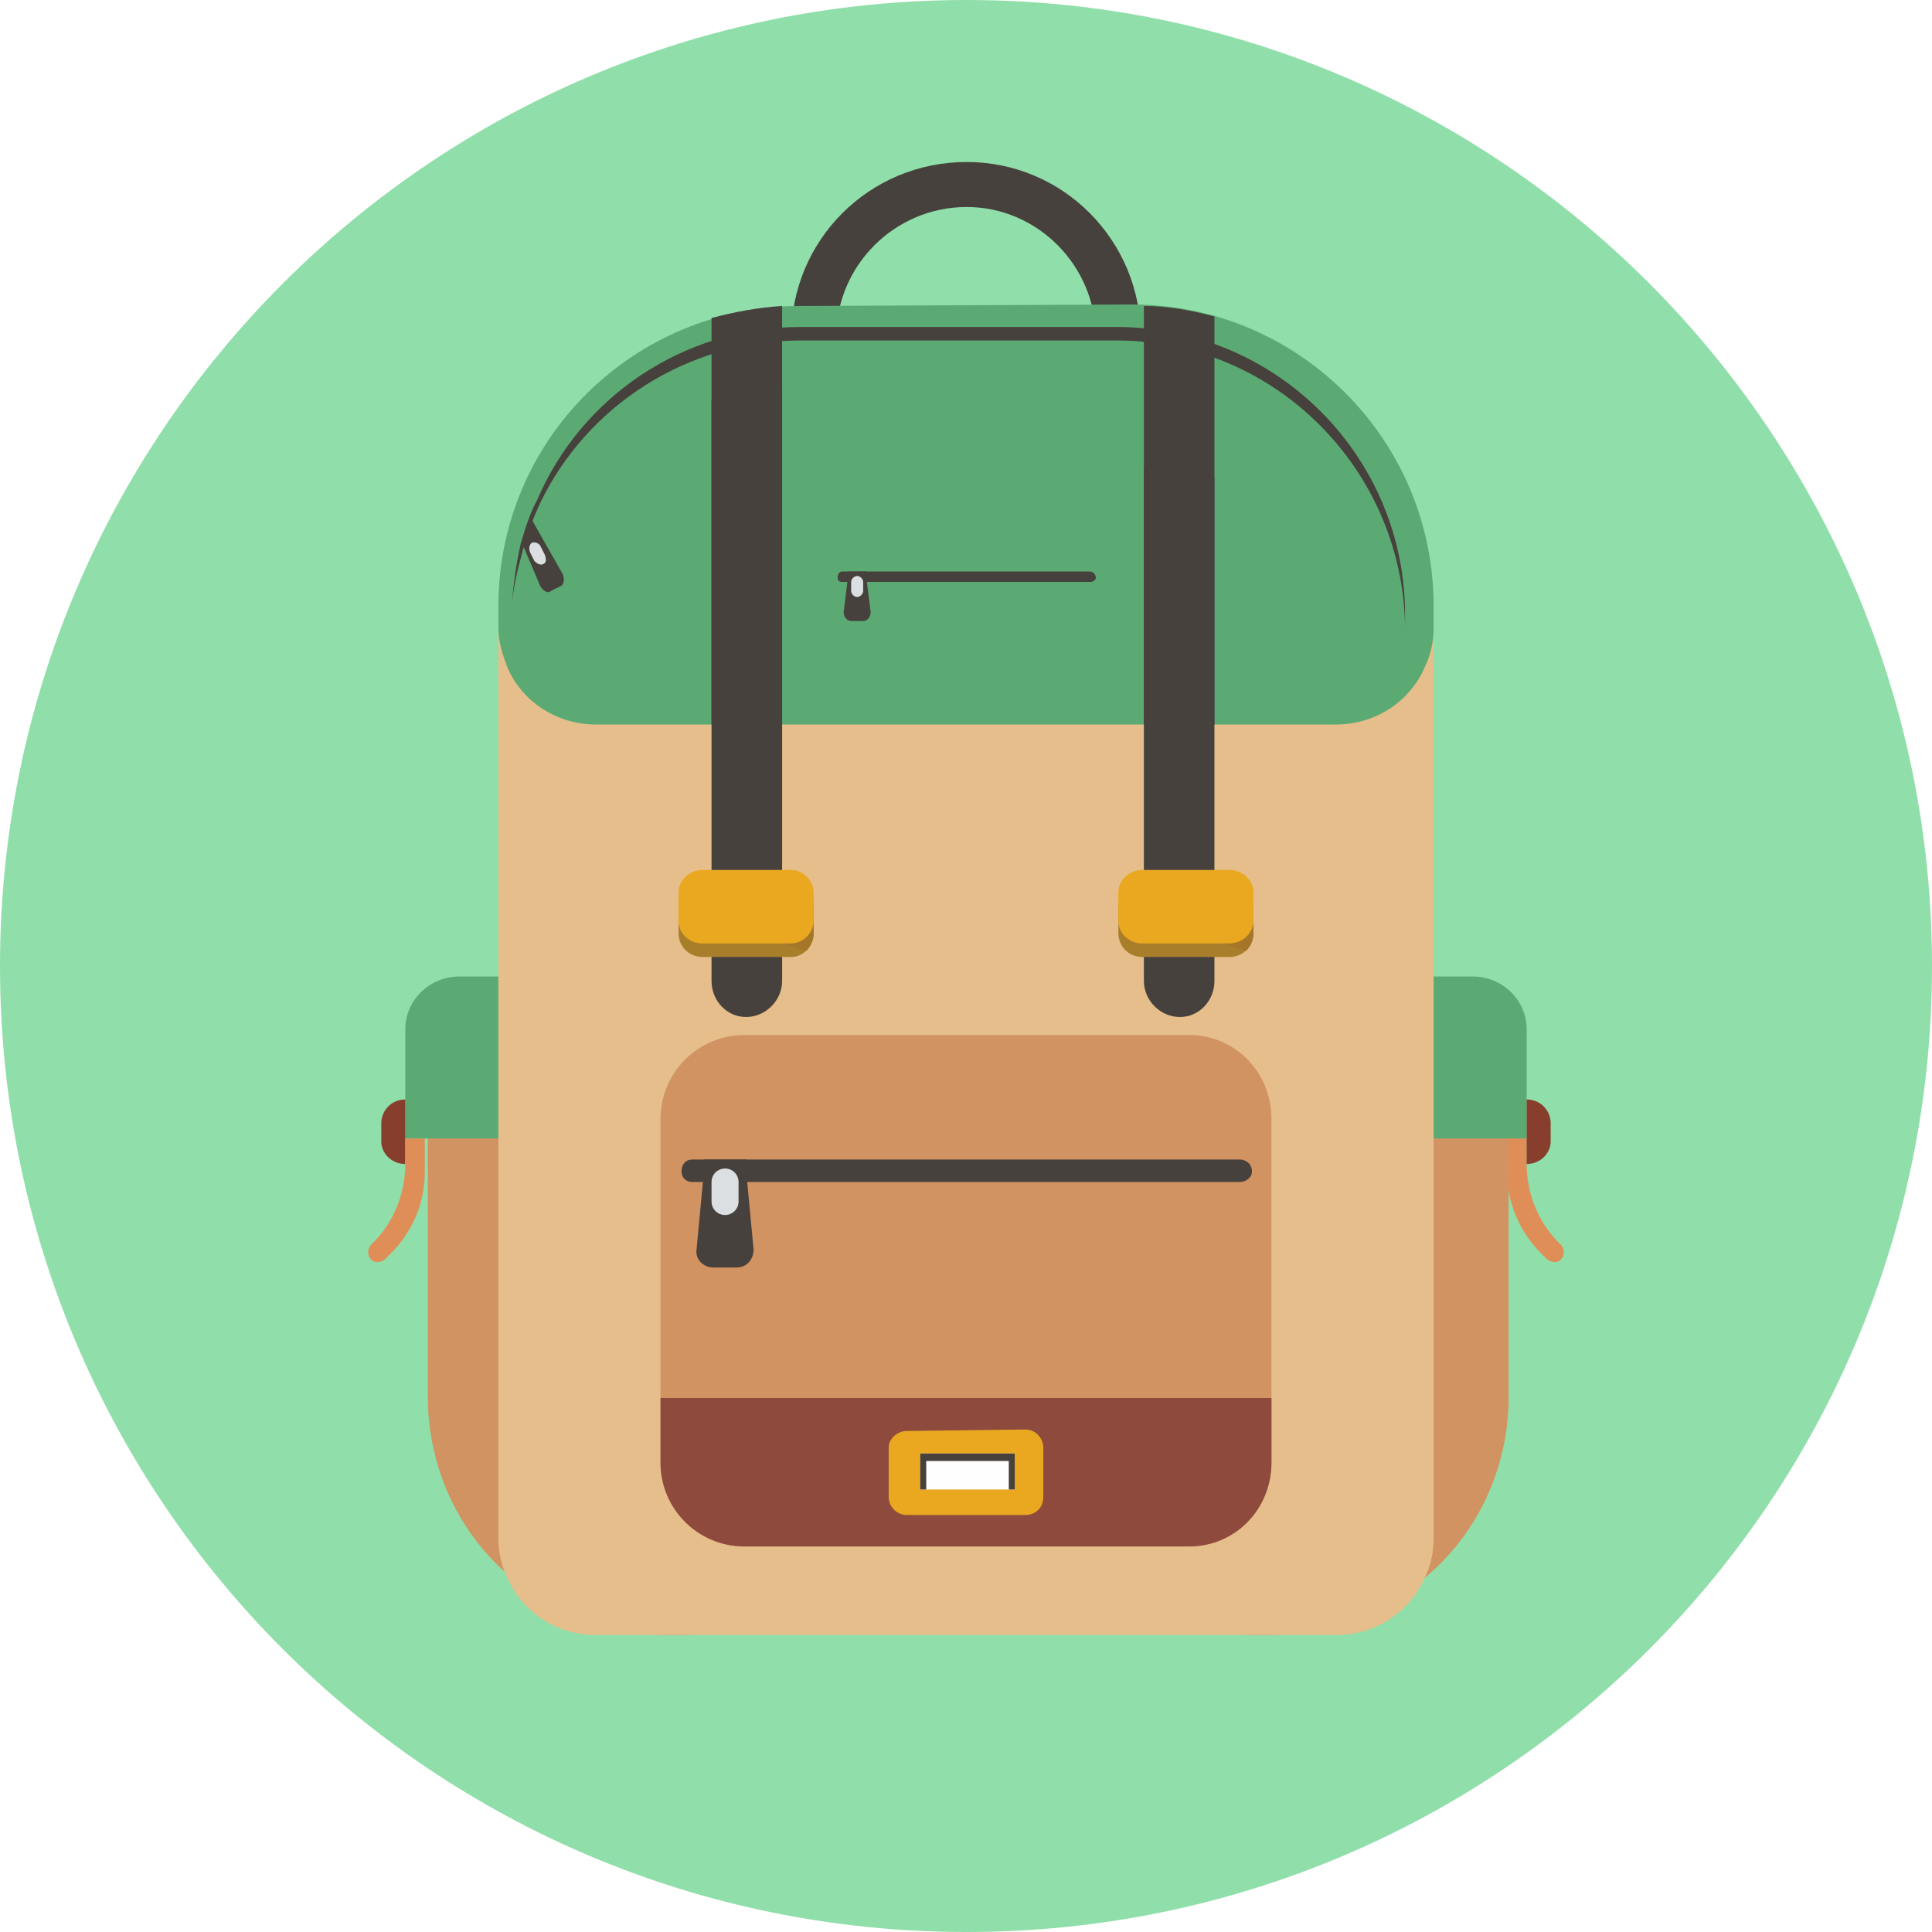
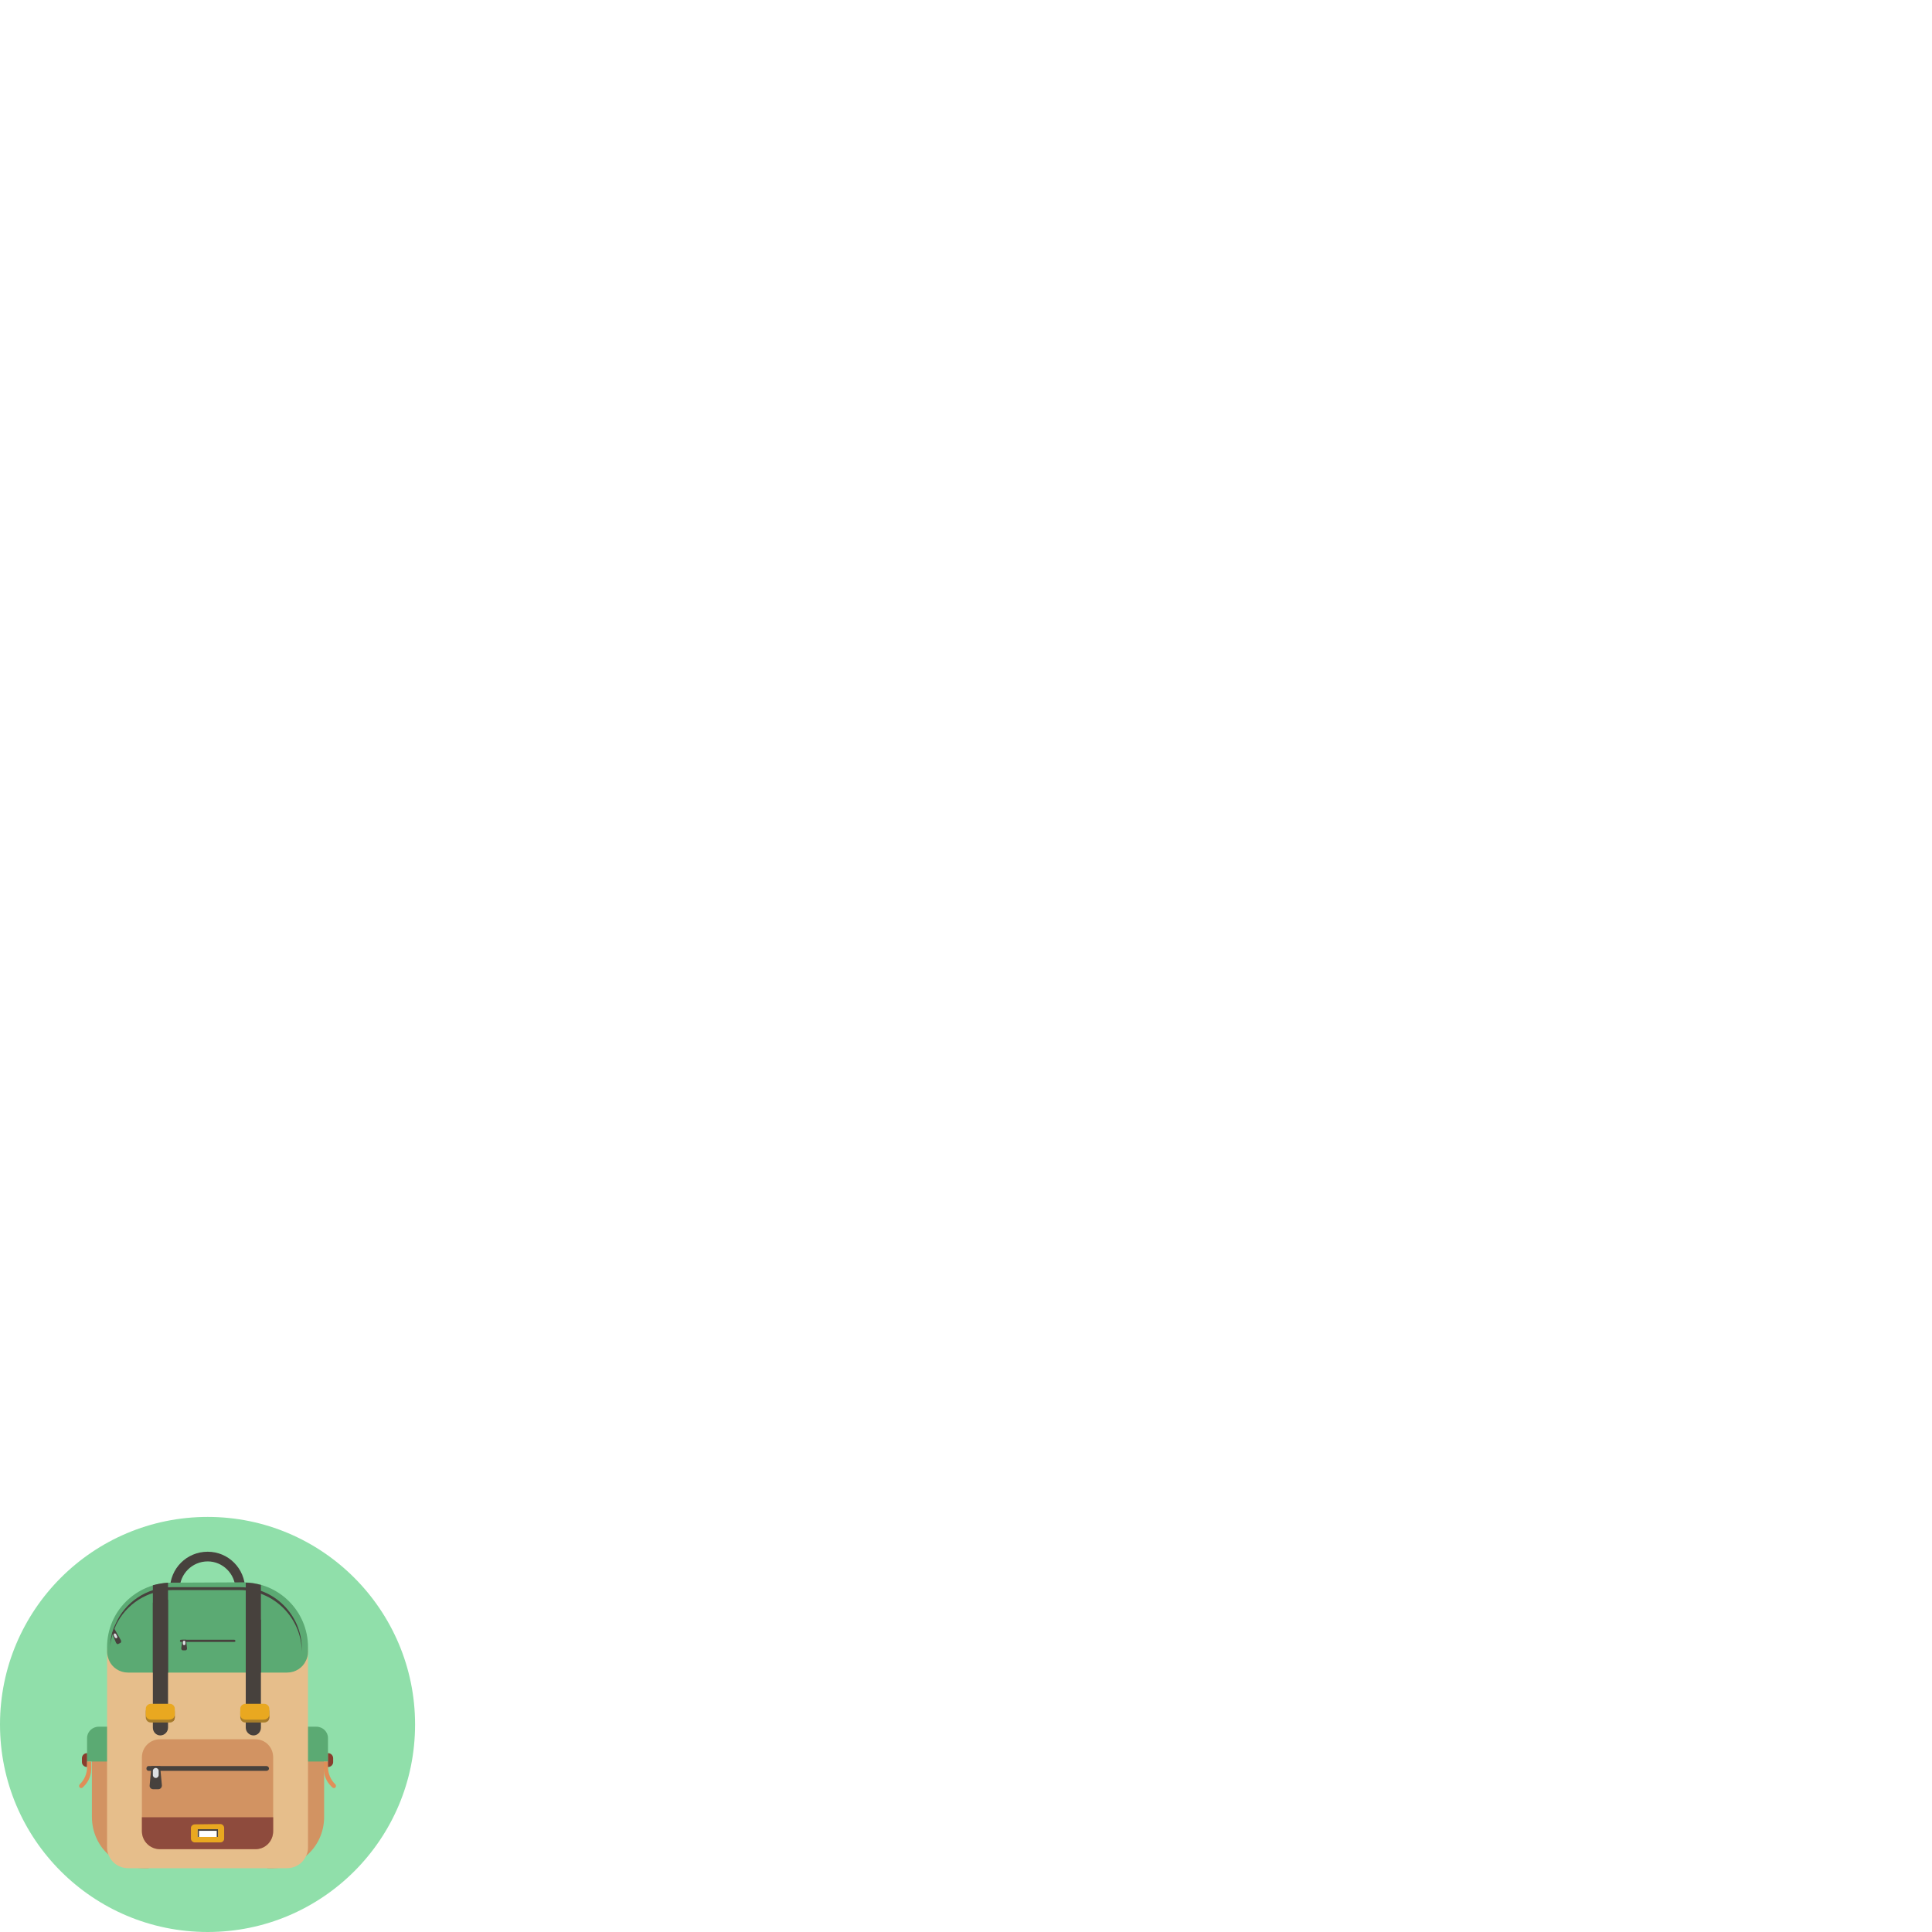
<svg xmlns="http://www.w3.org/2000/svg" height="512px" id="Layer_1" style="enable-background:new 0 0 512 512;" version="1.1" viewBox="0 0 512 512" width="512px" xml:space="preserve">
-   <g>
-     <path d="M512,255.997C512,114.886,397.421,0,256.196,0   C114.569,0,0,114.886,0,255.997C0,397.525,114.569,512,256.196,512C397.421,512,512,397.525,512,255.997L512,255.997z" style="fill-rule:evenodd;clip-rule:evenodd;fill:#90DFAA;" />
-     <path d="M256.196,123.621c-19.094,0-34.607-15.502-34.607-34.18   c0-19.076,15.514-34.582,34.607-34.582c18.702,0,34.211,15.506,34.211,34.582C290.407,108.119,274.898,123.621,256.196,123.621   L256.196,123.621z M256.196,42.932c-25.857,0-46.544,20.667-46.544,46.509c0,25.445,20.687,46.111,46.544,46.111   c25.461,0,46.151-20.667,46.151-46.111C302.348,63.599,281.657,42.932,256.196,42.932L256.196,42.932z" style="fill-rule:evenodd;clip-rule:evenodd;fill:#47413D;" />
-     <path d="M183.398,290.183v143.112h-6.764   c-15.514,0-29.838-5.564-40.979-15.112c-13.927-11.529-22.279-29.014-22.279-48.096v-71.152c0-4.767,3.583-8.752,8.752-8.752   H183.398z" style="fill-rule:evenodd;clip-rule:evenodd;fill:#D29362;" />
-     <path d="M399.814,298.935v71.152c0,19.082-8.355,36.566-22.277,48.096   l0,0c-11.144,9.548-25.465,15.112-40.979,15.112h-6.769V290.183h61.274C395.834,290.183,399.814,294.168,399.814,298.935   L399.814,298.935z" style="fill-rule:evenodd;clip-rule:evenodd;fill:#D29362;" />
-     <path d="M404.583,301.712H107.408v-29.023   c0-7.544,6.367-13.91,14.321-13.91h268.533c7.956,0,14.32,6.366,14.32,13.91V301.712z" style="fill-rule:evenodd;clip-rule:evenodd;fill:#5BAA73;" />
-     <rect height="5.16" style="fill-rule:evenodd;clip-rule:evenodd;fill:#75B198;" width="5.168" x="399.415" y="301.712" />
-     <path d="M413.737,329.938L413.737,329.938   c-5.967-5.563-9.154-13.518-9.154-21.464v-6.763h-5.168v8.751c0,8.341,3.179,15.901,9.149,21.858l1.191,1.19   c0.799,0.79,1.991,1.192,3.184,0.79C414.534,333.512,414.93,331.524,413.737,329.938L413.737,329.938z" style="fill-rule:evenodd;clip-rule:evenodd;fill:#E08E58;" />
-     <path d="M404.583,308.475L404.583,308.475v-17.101   c3.586,0,6.365,2.794,6.365,6.368v4.767C410.948,305.681,408.169,308.475,404.583,308.475L404.583,308.475z" style="fill-rule:evenodd;clip-rule:evenodd;fill:#883E2D;" />
-     <path d="M107.408,308.475L107.408,308.475v-17.101   c-3.577,0-6.365,2.794-6.365,6.368v4.767C101.043,305.681,103.831,308.475,107.408,308.475L107.408,308.475z" style="fill-rule:evenodd;clip-rule:evenodd;fill:#883E2D;" />
-     <path d="M98.26,329.938L98.26,329.938   c5.97-5.563,9.148-13.518,9.148-21.464v-6.763h5.175v8.751c0,8.341-3.181,15.901-9.148,21.858l-1.192,1.19   c-0.803,0.79-1.994,1.192-3.187,0.79C97.466,333.512,97.067,331.524,98.26,329.938L98.26,329.938z" style="fill-rule:evenodd;clip-rule:evenodd;fill:#E08E58;" />
-     <path d="M379.921,168.146v239.698c0,3.574-0.798,7.166-2.384,10.338   l0,0c-3.981,9.154-13.134,15.112-23.479,15.112H157.935c-10.342,0-19.49-5.958-23.471-15.112   c-1.591-3.172-2.385-6.764-2.385-10.338V168.146c0-44.127,35.806-79.896,79.958-79.896h87.918   C344.116,88.25,379.921,124.02,379.921,168.146L379.921,168.146z" style="fill-rule:evenodd;clip-rule:evenodd;fill:#E6BE8B;" />
-     <path d="M379.921,160.599v5.957c0,3.575-0.798,7.149-2.384,10.342l0,0   c-3.981,9.133-13.134,15.103-23.479,15.103H157.935c-10.342,0-19.49-5.97-23.471-15.103c-1.192-3.192-2.385-6.767-2.385-10.342l0,0   v-5.957c0-44.123,35.806-79.51,79.958-79.51l87.918-0.399C344.116,80.69,379.921,116.477,379.921,160.599L379.921,160.599z" style="fill-rule:evenodd;clip-rule:evenodd;fill:#5BAA73;" />
-     <path d="M372.363,162.982v3.18v0.395l0,0   c-0.398-42.138-34.612-76.322-76.38-76.322h-83.946c-30.234,0-56.488,17.49-68.823,42.935c-1.986,4.368-3.577,8.341-4.77,13.119   c-1.199,4.368-2.391,9.134-2.788,13.916c0.397-5.576,1.192-11.135,2.385-16.299c1.199-3.985,2.391-7.958,4.379-11.533   c11.538-27.031,38.587-45.713,69.617-45.713h83.946C338.146,86.66,372.363,120.844,372.363,162.982L372.363,162.982z" style="fill-rule:evenodd;clip-rule:evenodd;fill:#47413D;" />
-     <path d="M148.389,155.422l-2.391,1.191   c-0.797,0.797-1.988,0-2.784-1.191l-4.371-10.325l-0.398-1.192l2.385-6.368l8.354,14.709   C149.581,153.438,149.581,155.028,148.389,155.422L148.389,155.422z" style="fill-rule:evenodd;clip-rule:evenodd;fill:#47413D;" />
-     <path d="M143.214,144.699l1.192,2.382   c0.398,1.192,0.398,1.989-0.396,2.383l0,0c-0.796,0.399-1.59,0-2.385-0.793l-1.193-2.383c-0.396-1.191,0-1.984,0.397-2.383l0,0   C141.625,143.495,142.817,143.905,143.214,144.699L143.214,144.699z" style="fill-rule:evenodd;clip-rule:evenodd;fill:#DCDFE1;" />
-     <path d="M197.72,269.517L197.72,269.517   c-5.173,0-9.155-4.372-9.155-9.547c0-58.835,0-95.397,0-154.233c5.969-1.984,11.939-3.176,18.703-3.575   c0,60.027,0,97.781,0,157.808C207.268,265.145,202.888,269.517,197.72,269.517L197.72,269.517z" style="fill-rule:evenodd;clip-rule:evenodd;fill:#47413D;" />
-     <path d="M312.688,269.517L312.688,269.517   c5.174,0,9.149-4.372,9.149-9.547v-69.16l0,0v-64.008c-5.971-1.59-12.336-2.383-18.696-2.782v66.79l0,0v69.16   C303.142,265.145,307.513,269.517,312.688,269.517L312.688,269.517z" style="fill-rule:evenodd;clip-rule:evenodd;fill:#47413D;" />
-     <path d="M209.652,253.614H186.18c-3.583,0-6.364-2.777-6.364-6.368   v-7.149c0-3.571,2.781-6.352,6.364-6.352h23.473c3.187,0,5.969,2.781,5.969,6.352v7.149   C215.621,250.836,212.839,253.614,209.652,253.614L209.652,253.614z" style="fill-rule:evenodd;clip-rule:evenodd;fill:#A87E2B;" />
-     <path d="M209.652,250.04H186.18c-3.583,0-6.364-2.794-6.364-5.97   v-7.544c0-3.192,2.781-5.974,6.364-5.974h23.473c3.187,0,5.969,2.781,5.969,5.974v7.544   C215.621,247.246,212.839,250.04,209.652,250.04L209.652,250.04z" style="fill-rule:evenodd;clip-rule:evenodd;fill:#E9A820;" />
-     <path d="M213.632,252.028c-1.994-0.798-3.979-1.192-5.968-1.989h1.988   c3.187,0,5.969-2.794,5.969-5.97v3.176C215.621,249.247,214.824,250.836,213.632,252.028L213.632,252.028z" style="fill-rule:evenodd;clip-rule:evenodd;fill:#A5762A;" />
-     <path d="M325.818,253.614h-23.075c-3.582,0-6.365-2.777-6.365-6.368   v-7.149c0-3.571,2.783-6.352,6.365-6.352h23.075c3.577,0,6.365,2.781,6.365,6.352v7.149   C332.184,250.836,329.396,253.614,325.818,253.614L325.818,253.614z" style="fill-rule:evenodd;clip-rule:evenodd;fill:#A87E2B;" />
-     <path d="M325.818,250.04h-23.075c-3.582,0-6.365-2.794-6.365-5.97   v-7.544c0-3.192,2.783-5.974,6.365-5.974h23.075c3.577,0,6.365,2.781,6.365,5.974v7.544   C332.184,247.246,329.396,250.04,325.818,250.04L325.818,250.04z" style="fill-rule:evenodd;clip-rule:evenodd;fill:#E9A820;" />
-     <path d="M330.189,252.028c-1.986-0.798-3.977-1.192-5.966-1.989h1.595   c3.577,0,6.365-2.794,6.365-5.97v3.176C332.184,249.247,331.39,250.836,330.189,252.028L330.189,252.028z" style="fill-rule:evenodd;clip-rule:evenodd;fill:#A5762A;" />
-     <path d="M188.564,192.001V84.277   c5.969-1.603,12.336-2.794,18.703-3.188v110.912H188.564z" style="fill-rule:evenodd;clip-rule:evenodd;fill:#47413D;" />
-     <path d="M321.838,192.001v-1.191l0,0V83.866   c-5.971-1.586-12.336-2.777-18.696-2.777V190.81l0,0v1.191H321.838z" style="fill-rule:evenodd;clip-rule:evenodd;fill:#47413D;" />
-     <path d="M315.074,274.282H197.317c-12.33,0-22.278,9.942-22.278,22.269   v91.03c0,12.326,9.948,22.253,22.278,22.253h117.757c12.331,0,21.879-9.927,21.879-22.253v-91.03   C336.953,284.225,327.405,274.282,315.074,274.282L315.074,274.282z" style="fill-rule:evenodd;clip-rule:evenodd;fill:#D29362;" />
-     <path d="M175.039,370.49v17.091c0,12.326,9.948,22.253,22.278,22.253   h117.757c12.331,0,21.879-9.927,21.879-22.253V370.49l0,0H175.039z" style="fill-rule:evenodd;clip-rule:evenodd;fill:#8E4B3D;" />
-     <path d="M331.789,310.463L331.789,310.463   c0,1.586-1.6,2.777-3.191,2.777H183.398c-1.596,0-2.788-1.191-2.788-2.777c0-1.988,1.192-3.18,2.788-3.18h145.199   C330.189,307.283,331.789,308.475,331.789,310.463L331.789,310.463z" style="fill-rule:evenodd;clip-rule:evenodd;fill:#47413D;" />
-     <path d="M195.329,335.896h-6.368c-2.384,0-4.768-1.988-4.37-4.766   l1.986-21.062v-2.785h11.143v2.785l1.988,21.062C199.708,333.907,197.72,335.896,195.329,335.896L195.329,335.896z" style="fill-rule:evenodd;clip-rule:evenodd;fill:#47413D;" />
-     <path d="M195.726,313.24v5.169c0,1.98-1.589,3.582-3.577,3.582l0,0   c-1.994,0-3.584-1.602-3.584-3.582v-5.169c0-1.979,1.59-3.574,3.584-3.574l0,0C194.137,309.666,195.726,311.261,195.726,313.24   L195.726,313.24z" style="fill-rule:evenodd;clip-rule:evenodd;fill:#DCDFE1;" />
-     <path d="M271.707,401.493h-31.425c-2.384,0-4.77-1.988-4.77-4.766   v-13.123c0-2.391,2.386-4.379,4.77-4.379l31.425-0.396c2.792,0,4.777,2.385,4.777,4.775v13.123   C276.484,399.505,274.499,401.493,271.707,401.493L271.707,401.493z" style="fill-rule:evenodd;clip-rule:evenodd;fill:#E9A820;" />
-     <rect height="9.532" style="fill-rule:evenodd;clip-rule:evenodd;fill:#FEFEFE;" width="25.061" x="243.866" y="385.198" />
-     <polygon points="243.866,385.198 243.866,394.73 245.458,394.73    245.458,387.179 267.336,387.179 267.336,394.73 268.927,394.73 268.927,385.198  " style="fill-rule:evenodd;clip-rule:evenodd;fill:#47413D;" />
-     <path d="M290.407,153.039L290.407,153.039   c0,0.797-0.789,1.191-1.587,1.191h-65.643c-0.796,0-1.192-0.395-1.192-1.191c0-0.793,0.396-1.586,1.192-1.586h65.643   C289.618,151.453,290.407,152.246,290.407,153.039L290.407,153.039z" style="fill-rule:evenodd;clip-rule:evenodd;fill:#47413D;" />
-     <path d="M228.749,164.572h-3.187c-1.192,0-1.987-1.192-1.987-2.383   l1.191-9.544v-1.191h4.778v1.191l1.192,9.544C230.737,163.38,229.941,164.572,228.749,164.572L228.749,164.572z" style="fill-rule:evenodd;clip-rule:evenodd;fill:#47413D;" />
-     <path d="M228.749,154.23v2.383c0,0.797-0.796,1.59-1.597,1.59l0,0   c-0.794,0-1.59-0.793-1.59-1.59v-2.383c0-0.793,0.796-1.586,1.59-1.586l0,0C227.953,152.645,228.749,153.438,228.749,154.23   L228.749,154.23z" style="fill-rule:evenodd;clip-rule:evenodd;fill:#DCDFE1;" />
+   <defs id="defs79" />
+   <g id="g74" transform="matrix(0.2148438,0,0,0.2148438,0,402)">
+     <path d="M 512,255.997 C 512,114.886 397.421,0 256.196,0 114.569,0 0,114.886 0,255.997 0,397.525 114.569,512 256.196,512 397.421,512 512,397.525 512,255.997 Z" style="clip-rule:evenodd;fill:#90dfaa;fill-rule:evenodd" id="path2" />
+     <path d="m 256.196,123.621 c -19.094,0 -34.607,-15.502 -34.607,-34.18 0,-19.076 15.514,-34.582 34.607,-34.582 18.702,0 34.211,15.506 34.211,34.582 0,18.678 -15.509,34.18 -34.211,34.18 z m 0,-80.689 c -25.857,0 -46.544,20.667 -46.544,46.509 0,25.445 20.687,46.111 46.544,46.111 25.461,0 46.151,-20.667 46.151,-46.111 0.001,-25.842 -20.69,-46.509 -46.151,-46.509 z" style="clip-rule:evenodd;fill:#47413d;fill-rule:evenodd" id="path4" />
+     <path d="m 183.398,290.183 v 143.112 h -6.764 c -15.514,0 -29.838,-5.564 -40.979,-15.112 -13.927,-11.529 -22.279,-29.014 -22.279,-48.096 v -71.152 c 0,-4.767 3.583,-8.752 8.752,-8.752 h 61.27 z" style="clip-rule:evenodd;fill:#d29362;fill-rule:evenodd" id="path6" />
+     <path d="m 399.814,298.935 v 71.152 c 0,19.082 -8.355,36.566 -22.277,48.096 v 0 c -11.144,9.548 -25.465,15.112 -40.979,15.112 h -6.769 V 290.183 h 61.274 c 4.771,0 8.751,3.985 8.751,8.752 z" style="clip-rule:evenodd;fill:#d29362;fill-rule:evenodd" id="path8" />
+     <path d="M 404.583,301.712 H 107.408 v -29.023 c 0,-7.544 6.367,-13.91 14.321,-13.91 h 268.533 c 7.956,0 14.32,6.366 14.32,13.91 v 29.023 z" style="clip-rule:evenodd;fill:#5baa73;fill-rule:evenodd" id="path10" />
+     <rect height="5.16" style="clip-rule:evenodd;fill:#75b198;fill-rule:evenodd" width="5.168" x="399.415" y="301.712" id="rect12" />
+     <path d="m 413.737,329.938 v 0 c -5.967,-5.563 -9.154,-13.518 -9.154,-21.464 v -6.763 h -5.168 v 8.751 c 0,8.341 3.179,15.901 9.149,21.858 l 1.191,1.19 c 0.799,0.79 1.991,1.192 3.184,0.79 1.595,-0.788 1.991,-2.776 0.798,-4.362 z" style="clip-rule:evenodd;fill:#e08e58;fill-rule:evenodd" id="path14" />
+     <path d="m 404.583,308.475 v 0 -17.101 c 3.586,0 6.365,2.794 6.365,6.368 v 4.767 c 0,3.172 -2.779,5.966 -6.365,5.966 z" style="clip-rule:evenodd;fill:#883e2d;fill-rule:evenodd" id="path16" />
+     <path d="m 107.408,308.475 v 0 -17.101 c -3.577,0 -6.365,2.794 -6.365,6.368 v 4.767 c 0,3.172 2.788,5.966 6.365,5.966 z" style="clip-rule:evenodd;fill:#883e2d;fill-rule:evenodd" id="path18" />
+     <path d="m 98.26,329.938 v 0 c 5.97,-5.563 9.148,-13.518 9.148,-21.464 v -6.763 h 5.175 v 8.751 c 0,8.341 -3.181,15.901 -9.148,21.858 l -1.192,1.19 c -0.803,0.79 -1.994,1.192 -3.187,0.79 -1.59,-0.788 -1.989,-2.776 -0.796,-4.362 z" style="clip-rule:evenodd;fill:#e08e58;fill-rule:evenodd" id="path20" />
+     <path d="m 379.921,168.146 v 239.698 c 0,3.574 -0.798,7.166 -2.384,10.338 v 0 c -3.981,9.154 -13.134,15.112 -23.479,15.112 H 157.935 c -10.342,0 -19.49,-5.958 -23.471,-15.112 -1.591,-3.172 -2.385,-6.764 -2.385,-10.338 V 168.146 c 0,-44.127 35.806,-79.896 79.958,-79.896 h 87.918 c 44.161,0 79.966,35.77 79.966,79.896 z" style="clip-rule:evenodd;fill:#e6be8b;fill-rule:evenodd" id="path22" />
+     <path d="m 379.921,160.599 v 5.957 c 0,3.575 -0.798,7.149 -2.384,10.342 v 0 c -3.981,9.133 -13.134,15.103 -23.479,15.103 H 157.935 c -10.342,0 -19.49,-5.97 -23.471,-15.103 -1.192,-3.192 -2.385,-6.767 -2.385,-10.342 v 0 -5.957 c 0,-44.123 35.806,-79.51 79.958,-79.51 l 87.918,-0.399 c 44.161,0 79.966,35.787 79.966,79.909 z" style="clip-rule:evenodd;fill:#5baa73;fill-rule:evenodd" id="path24" />
+     <path d="m 372.363,162.982 v 3.18 0.395 0 c -0.398,-42.138 -34.612,-76.322 -76.38,-76.322 h -83.946 c -30.234,0 -56.488,17.49 -68.823,42.935 -1.986,4.368 -3.577,8.341 -4.77,13.119 -1.199,4.368 -2.391,9.134 -2.788,13.916 0.397,-5.576 1.192,-11.135 2.385,-16.299 1.199,-3.985 2.391,-7.958 4.379,-11.533 11.538,-27.031 38.587,-45.713 69.617,-45.713 h 83.946 c 42.163,0 76.38,34.184 76.38,76.322 z" style="clip-rule:evenodd;fill:#47413d;fill-rule:evenodd" id="path26" />
+     <path d="m 148.389,155.422 -2.391,1.191 c -0.797,0.797 -1.988,0 -2.784,-1.191 l -4.371,-10.325 -0.398,-1.192 2.385,-6.368 8.354,14.709 c 0.397,1.192 0.397,2.782 -0.795,3.176 z" style="clip-rule:evenodd;fill:#47413d;fill-rule:evenodd" id="path28" />
+     <path d="m 143.214,144.699 1.192,2.382 c 0.398,1.192 0.398,1.989 -0.396,2.383 v 0 c -0.796,0.399 -1.59,0 -2.385,-0.793 l -1.193,-2.383 c -0.396,-1.191 0,-1.984 0.397,-2.383 v 0 c 0.796,-0.41 1.988,0 2.385,0.794 z" style="clip-rule:evenodd;fill:#dcdfe1;fill-rule:evenodd" id="path30" />
+     <path d="m 197.72,269.517 v 0 c -5.173,0 -9.155,-4.372 -9.155,-9.547 0,-58.835 0,-95.397 0,-154.233 5.969,-1.984 11.939,-3.176 18.703,-3.575 0,60.027 0,97.781 0,157.808 0,5.175 -4.38,9.547 -9.548,9.547 z" style="clip-rule:evenodd;fill:#47413d;fill-rule:evenodd" id="path32" />
+     <path d="m 312.688,269.517 v 0 c 5.174,0 9.149,-4.372 9.149,-9.547 v -69.16 0 -64.008 c -5.971,-1.59 -12.336,-2.383 -18.696,-2.782 v 66.79 0 69.16 c 10e-4,5.175 4.372,9.547 9.547,9.547 z" style="clip-rule:evenodd;fill:#47413d;fill-rule:evenodd" id="path34" />
+     <path d="M 209.652,253.614 H 186.18 c -3.583,0 -6.364,-2.777 -6.364,-6.368 v -7.149 c 0,-3.571 2.781,-6.352 6.364,-6.352 h 23.473 c 3.187,0 5.969,2.781 5.969,6.352 v 7.149 c -0.001,3.59 -2.783,6.368 -5.97,6.368 z" style="clip-rule:evenodd;fill:#a87e2b;fill-rule:evenodd" id="path36" />
+     <path d="M 209.652,250.04 H 186.18 c -3.583,0 -6.364,-2.794 -6.364,-5.97 v -7.544 c 0,-3.192 2.781,-5.974 6.364,-5.974 h 23.473 c 3.187,0 5.969,2.781 5.969,5.974 v 7.544 c -0.001,3.176 -2.783,5.97 -5.97,5.97 z" style="clip-rule:evenodd;fill:#e9a820;fill-rule:evenodd" id="path38" />
+     <path d="m 213.632,252.028 c -1.994,-0.798 -3.979,-1.192 -5.968,-1.989 h 1.988 c 3.187,0 5.969,-2.794 5.969,-5.97 v 3.176 c 0,2.002 -0.797,3.591 -1.989,4.783 z" style="clip-rule:evenodd;fill:#a5762a;fill-rule:evenodd" id="path40" />
+     <path d="m 325.818,253.614 h -23.075 c -3.582,0 -6.365,-2.777 -6.365,-6.368 v -7.149 c 0,-3.571 2.783,-6.352 6.365,-6.352 h 23.075 c 3.577,0 6.365,2.781 6.365,6.352 v 7.149 c 0.001,3.59 -2.787,6.368 -6.365,6.368 z" style="clip-rule:evenodd;fill:#a87e2b;fill-rule:evenodd" id="path42" />
+     <path d="m 325.818,250.04 h -23.075 c -3.582,0 -6.365,-2.794 -6.365,-5.97 v -7.544 c 0,-3.192 2.783,-5.974 6.365,-5.974 h 23.075 c 3.577,0 6.365,2.781 6.365,5.974 v 7.544 c 0.001,3.176 -2.787,5.97 -6.365,5.97 z" style="clip-rule:evenodd;fill:#e9a820;fill-rule:evenodd" id="path44" />
+     <path d="m 330.189,252.028 c -1.986,-0.798 -3.977,-1.192 -5.966,-1.989 h 1.595 c 3.577,0 6.365,-2.794 6.365,-5.97 v 3.176 c 0.001,2.002 -0.793,3.591 -1.994,4.783 z" style="clip-rule:evenodd;fill:#a5762a;fill-rule:evenodd" id="path46" />
+     <path d="M 188.564,192.001 V 84.277 c 5.969,-1.603 12.336,-2.794 18.703,-3.188 v 110.912 z" style="clip-rule:evenodd;fill:#47413d;fill-rule:evenodd" id="path48" />
+     <path d="m 321.838,192.001 v -1.191 0 -106.944 c -5.971,-1.586 -12.336,-2.777 -18.696,-2.777 v 109.721 0 1.191 z" style="clip-rule:evenodd;fill:#47413d;fill-rule:evenodd" id="path50" />
+     <path d="M 315.074,274.282 H 197.317 c -12.33,0 -22.278,9.942 -22.278,22.269 v 91.03 c 0,12.326 9.948,22.253 22.278,22.253 h 117.757 c 12.331,0 21.879,-9.927 21.879,-22.253 v -91.03 c 0,-12.326 -9.548,-22.269 -21.879,-22.269 z" style="clip-rule:evenodd;fill:#d29362;fill-rule:evenodd" id="path52" />
+     <path d="m 175.039,370.49 v 17.091 c 0,12.326 9.948,22.253 22.278,22.253 h 117.757 c 12.331,0 21.879,-9.927 21.879,-22.253 v -17.091 0 z" style="clip-rule:evenodd;fill:#8e4b3d;fill-rule:evenodd" id="path54" />
+     <path d="m 331.789,310.463 v 0 c 0,1.586 -1.6,2.777 -3.191,2.777 h -145.2 c -1.596,0 -2.788,-1.191 -2.788,-2.777 0,-1.988 1.192,-3.18 2.788,-3.18 h 145.199 c 1.592,0 3.192,1.192 3.192,3.18 z" style="clip-rule:evenodd;fill:#47413d;fill-rule:evenodd" id="path56" />
+     <path d="m 195.329,335.896 h -6.368 c -2.384,0 -4.768,-1.988 -4.37,-4.766 l 1.986,-21.062 v -2.785 h 11.143 v 2.785 l 1.988,21.062 c 0,2.777 -1.988,4.766 -4.379,4.766 z" style="clip-rule:evenodd;fill:#47413d;fill-rule:evenodd" id="path58" />
+     <path d="m 195.726,313.24 v 5.169 c 0,1.98 -1.589,3.582 -3.577,3.582 v 0 c -1.994,0 -3.584,-1.602 -3.584,-3.582 v -5.169 c 0,-1.979 1.59,-3.574 3.584,-3.574 v 0 c 1.988,0 3.577,1.595 3.577,3.574 z" style="clip-rule:evenodd;fill:#dcdfe1;fill-rule:evenodd" id="path60" />
+     <path d="m 271.707,401.493 h -31.425 c -2.384,0 -4.77,-1.988 -4.77,-4.766 v -13.123 c 0,-2.391 2.386,-4.379 4.77,-4.379 l 31.425,-0.396 c 2.792,0 4.777,2.385 4.777,4.775 v 13.123 c 0,2.778 -1.985,4.766 -4.777,4.766 z" style="clip-rule:evenodd;fill:#e9a820;fill-rule:evenodd" id="path62" />
+     <rect height="9.532" style="clip-rule:evenodd;fill:#fefefe;fill-rule:evenodd" width="25.061" x="243.866" y="385.198" id="rect64" />
+     <polygon points="243.866,394.73 245.458,394.73 245.458,387.179 267.336,387.179 267.336,394.73 268.927,394.73 268.927,385.198 243.866,385.198 " style="clip-rule:evenodd;fill:#47413d;fill-rule:evenodd" id="polygon66" />
+     <path d="m 290.407,153.039 v 0 c 0,0.797 -0.789,1.191 -1.587,1.191 h -65.643 c -0.796,0 -1.192,-0.395 -1.192,-1.191 0,-0.793 0.396,-1.586 1.192,-1.586 h 65.643 c 0.798,0 1.587,0.793 1.587,1.586 z" style="clip-rule:evenodd;fill:#47413d;fill-rule:evenodd" id="path68" />
+     <path d="m 228.749,164.572 h -3.187 c -1.192,0 -1.987,-1.192 -1.987,-2.383 l 1.191,-9.544 v -1.191 h 4.778 v 1.191 l 1.192,9.544 c 0.001,1.191 -0.795,2.383 -1.987,2.383 z" style="clip-rule:evenodd;fill:#47413d;fill-rule:evenodd" id="path70" />
+     <path d="m 228.749,154.23 v 2.383 c 0,0.797 -0.796,1.59 -1.597,1.59 v 0 c -0.794,0 -1.59,-0.793 -1.59,-1.59 v -2.383 c 0,-0.793 0.796,-1.586 1.59,-1.586 v 0 c 0.801,0.001 1.597,0.794 1.597,1.586 z" style="clip-rule:evenodd;fill:#dcdfe1;fill-rule:evenodd" id="path72" />
  </g>
</svg>
